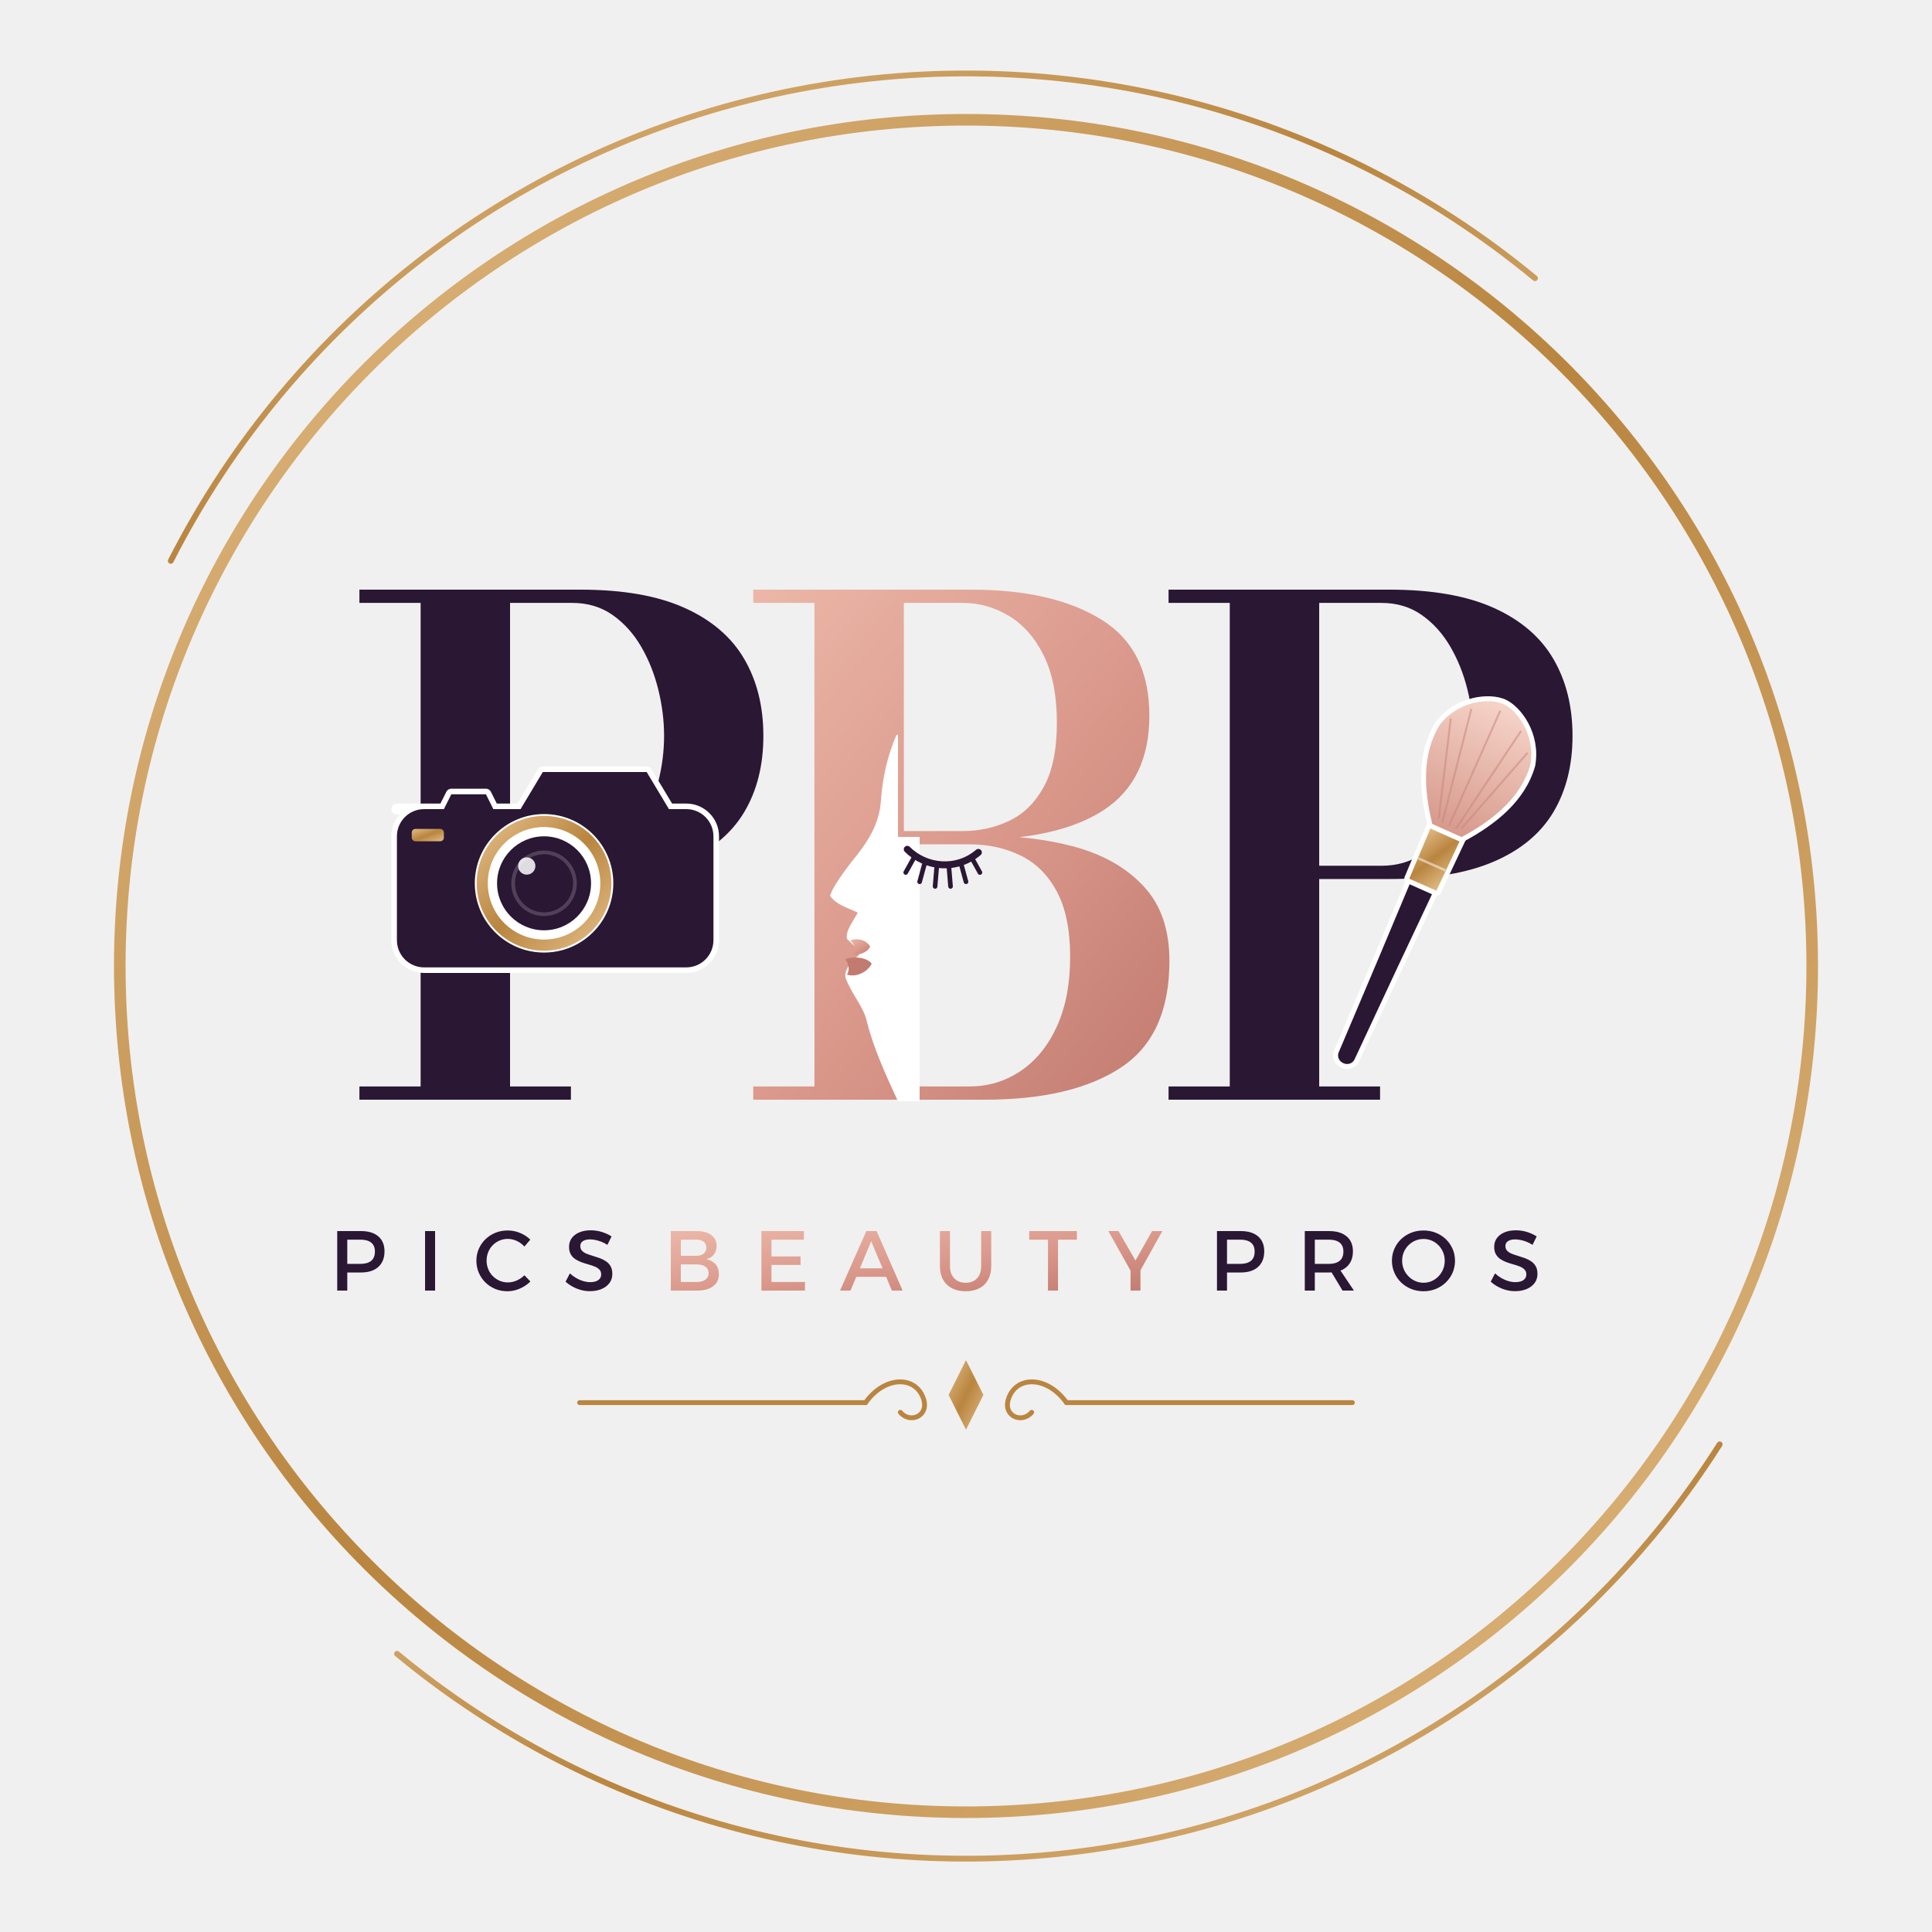
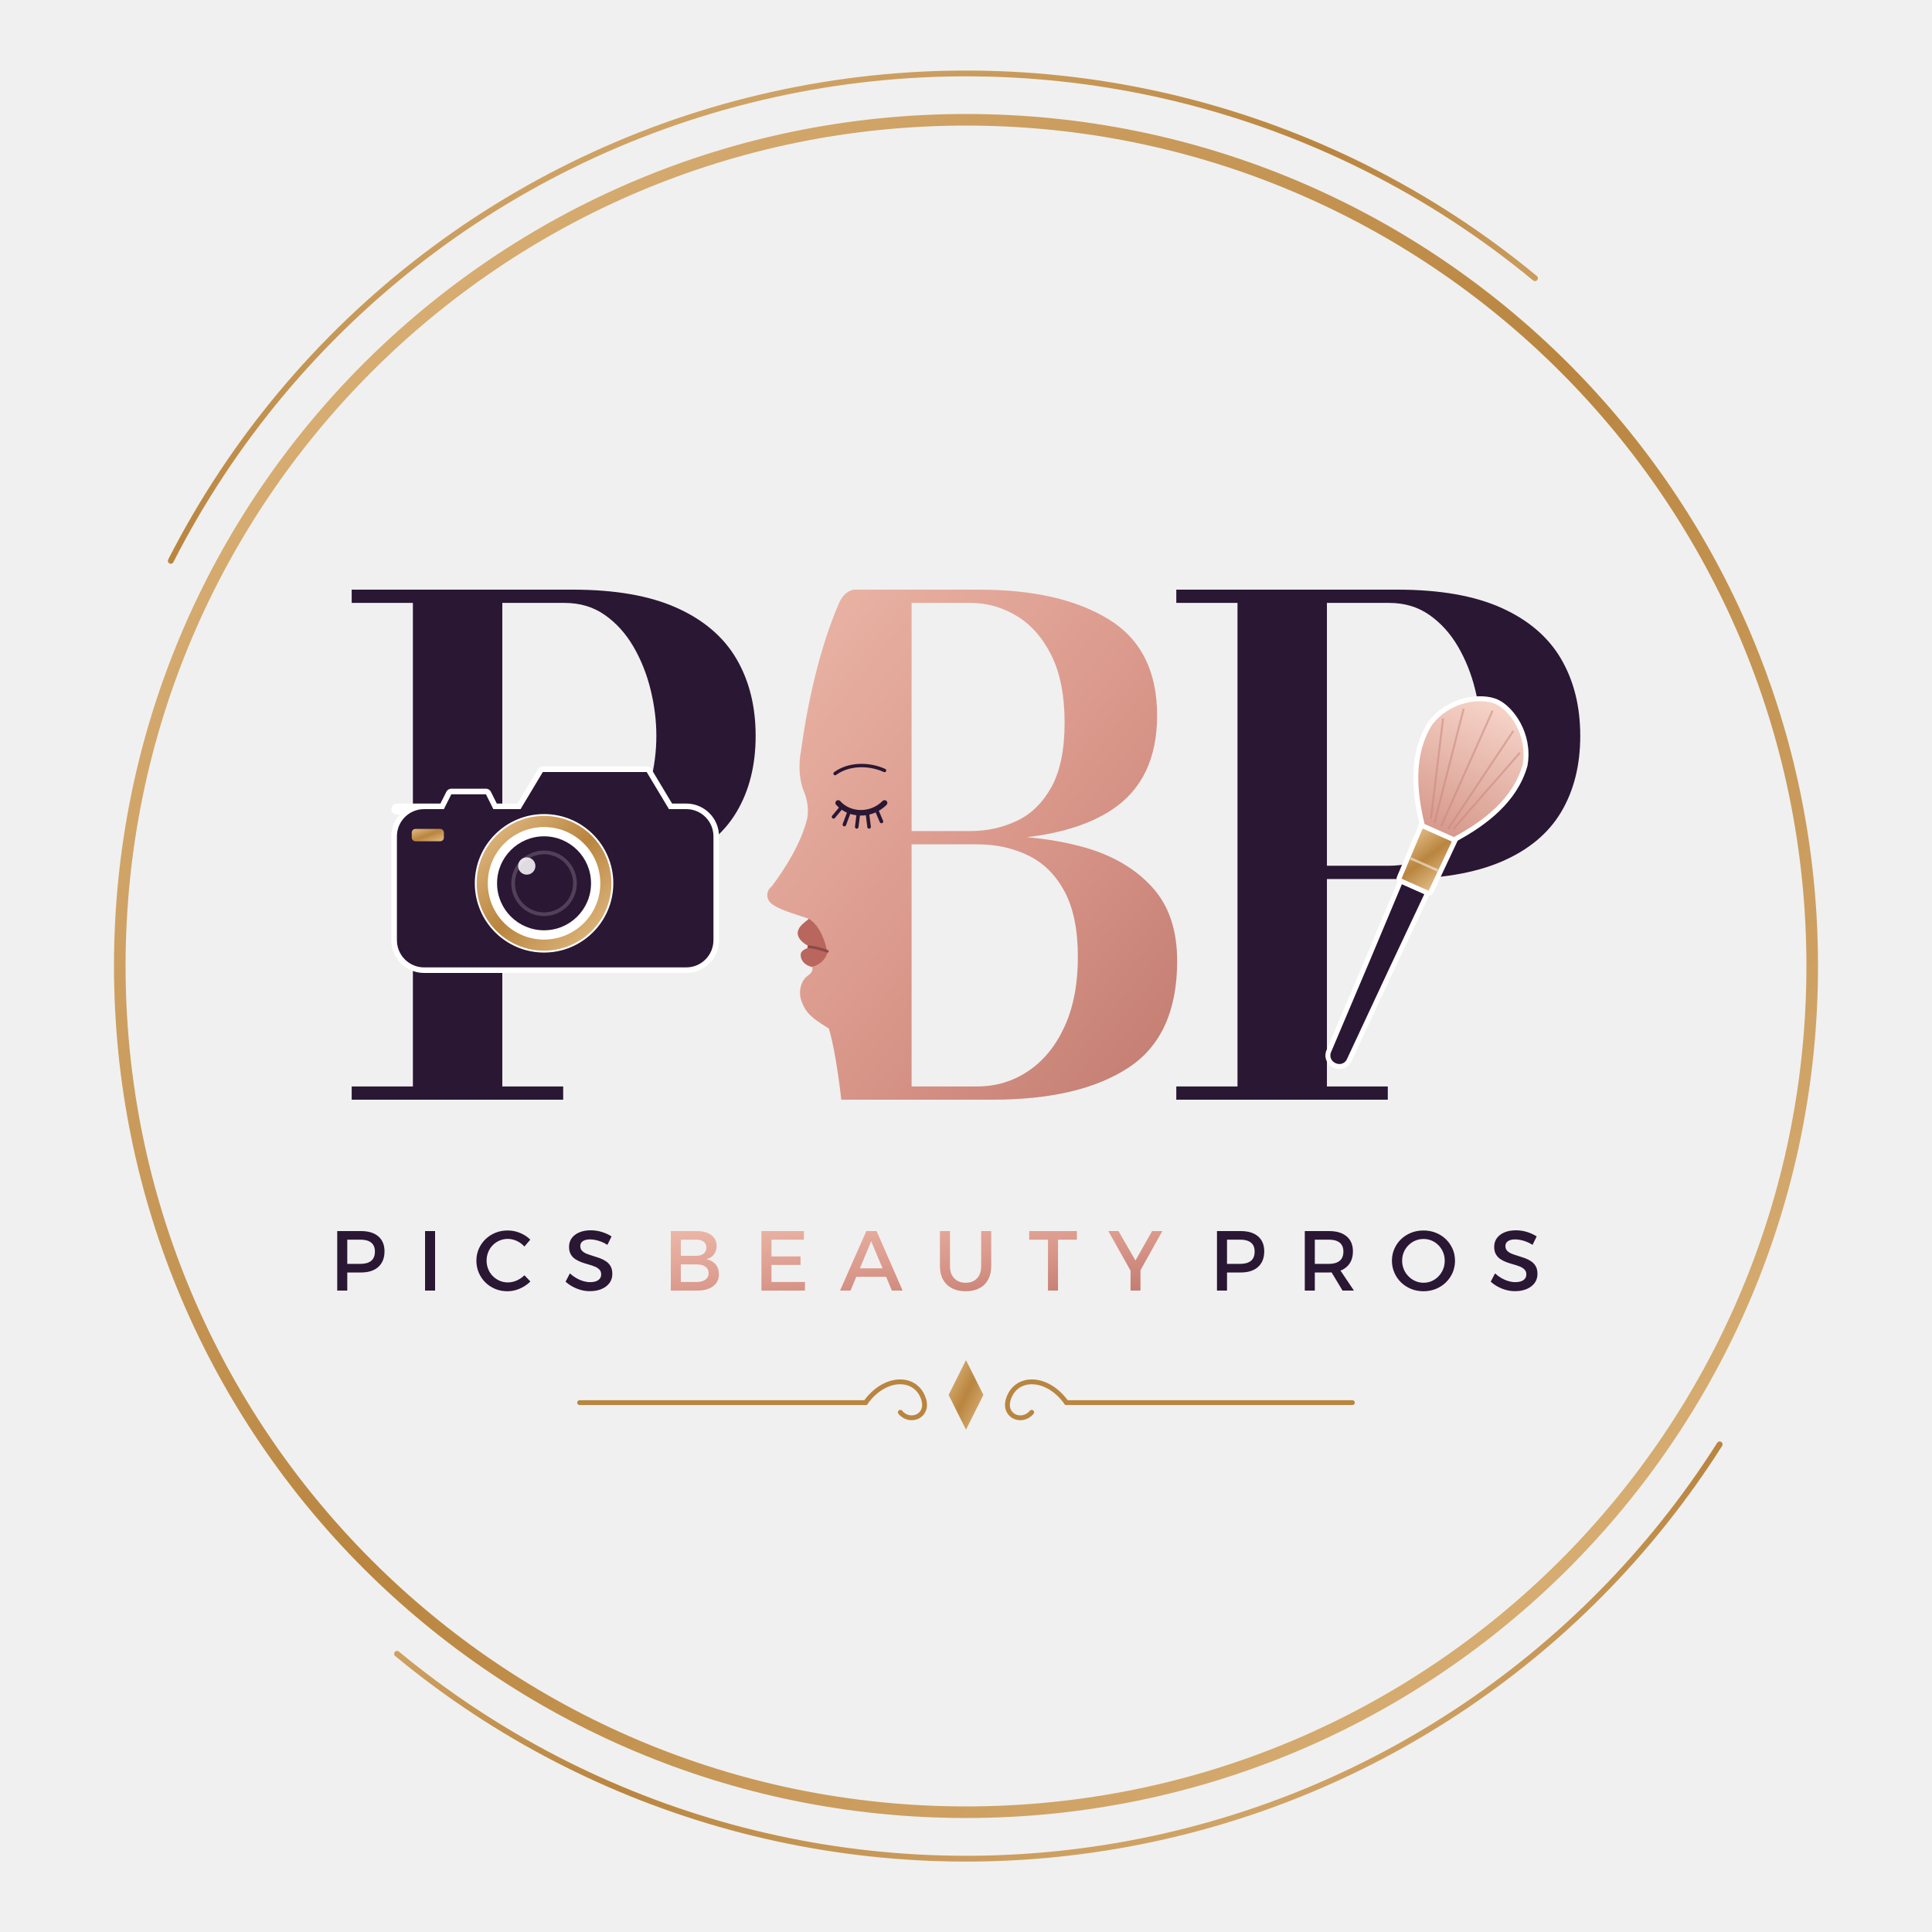
<svg xmlns="http://www.w3.org/2000/svg" viewBox="0 0 1000 1000" role="img" aria-label="Pics Beauty Pros">
  <defs>
    <linearGradient id="pbp-rose" x1="0" y1="0" x2="1" y2="1">
      <stop offset="0" stop-color="#EBB7A8" />
      <stop offset=".55" stop-color="#D9978A" />
      <stop offset="1" stop-color="#C27B70" />
    </linearGradient>
    <linearGradient id="pbp-gold" x1="0" y1="0" x2="1" y2="1">
      <stop offset="0" stop-color="#E2BC86" />
      <stop offset=".5" stop-color="#B9853F" />
      <stop offset="1" stop-color="#E2BC86" />
    </linearGradient>
    <linearGradient id="pbp-bristle" x1="0" y1="0" x2="0" y2="1">
      <stop offset="0" stop-color="#F6D3C8" />
      <stop offset="1" stop-color="#D79A8D" />
    </linearGradient>
  </defs>
  <circle cx="500" cy="500" r="438" fill="none" stroke="url(#pbp-gold)" stroke-width="6" />
  <path fill="none" stroke="url(#pbp-gold)" stroke-width="3" stroke-linecap="round" d="M 88.4 290.3 A 462 462 0 0 1 794.5 144" />
  <path fill="none" stroke="url(#pbp-gold)" stroke-width="3" stroke-linecap="round" d="M 890.1 747.6 A 462 462 0 0 1 205.5 856" />
  <g transform="translate(500 438) scale(.8) translate(-500 -476)">
-     <g transform="translate(96.1 0)">
+     <g transform="translate(91.1 0)">
      <path d="M11.44 310L154.44 310Q195.58 310 221.76 321.77Q247.94 333.54 260.37 354.77Q272.80 376 272.80 404.60L272.80 404.60Q272.80 433.20 260.37 453.99Q247.94 474.78 221.76 486Q195.58 497.22 154.44 497.22L154.44 497.22L108.90 497.22L108.90 631.42L148.28 631.42L148.28 640L11.44 640L11.44 631.42L51.04 631.42L51.04 318.58L11.44 318.58L11.44 310ZM108.90 318.58L108.90 488.64L149.16 488.64Q164.12 488.64 175.23 481.16Q186.34 473.68 193.71 461.36Q201.08 449.04 204.82 434.19Q208.56 419.34 208.56 404.60L208.56 404.60Q208.56 389.86 204.82 374.68Q201.08 359.50 193.71 346.85Q186.34 334.20 175.23 326.39Q164.12 318.58 149.16 318.58L149.16 318.58L108.90 318.58Z" fill="#2A1734" />
-       <path d="M416.06 640L266.24 640L266.24 631.42L305.84 631.42L305.84 318.58L266.24 318.58L266.24 310L407.26 310Q460.06 310 491.30 329.25Q522.54 348.50 522.54 391.40L522.54 391.40Q522.54 433.20 493.06 452.56L493.06 452.56Q472.16 466.20 438.28 470.16L438.28 470.16Q458.52 471.92 476.34 476.98L476.34 476.98Q503.40 484.90 519.46 502.61Q535.52 520.32 535.52 550.24L535.52 550.24Q535.52 598.64 503.95 619.32Q472.38 640 416.06 640L416.06 640ZM363.70 474.78L363.70 631.42L406.16 631.42Q424.42 631.42 439.27 621.41Q454.12 611.40 462.70 592.59Q471.28 573.78 471.28 547.60Q471.28 521.42 462.70 505.36Q454.12 489.30 439.27 482.04Q424.42 474.78 406.16 474.78L406.16 474.78L363.70 474.78ZM363.70 318.58L363.70 466.20L401.76 466.20Q417.82 466.20 431.79 459.60Q445.76 453 454.23 437.60Q462.70 422.20 462.70 396.02Q462.70 369.84 454.23 352.68Q445.76 335.52 431.79 327.05Q417.82 318.58 401.76 318.58L401.76 318.58L363.70 318.58Z" fill="url(#pbp-rose)" />
-       <path d="M534.96 310L677.96 310Q719.10 310 745.28 321.77Q771.46 333.54 783.89 354.77Q796.32 376 796.32 404.60L796.32 404.60Q796.32 433.20 783.89 453.99Q771.46 474.78 745.28 486Q719.10 497.22 677.96 497.22L677.96 497.22L632.42 497.22L632.42 631.42L671.80 631.42L671.80 640L534.96 640L534.96 631.42L574.56 631.42L574.56 318.58L534.96 318.58L534.96 310ZM632.42 318.58L632.42 488.64L672.68 488.64Q687.64 488.64 698.75 481.16Q709.86 473.68 717.23 461.36Q724.60 449.04 728.34 434.19Q732.08 419.34 732.08 404.60L732.08 404.60Q732.08 389.86 728.34 374.68Q724.60 359.50 717.23 346.85Q709.86 334.20 698.75 326.39Q687.64 318.58 672.68 318.58L672.68 318.58L632.42 318.58Z" fill="#2A1734" />
+       <path d="M426.1 640.0L328.2 640.0C326.2 622.0 323.2 604.0 320.2 594.0C314.2 590.0 306.2 586.0 303.2 578.0C300.2 572.0 301.2 564.0 306.2 560.0C309.2 558.0 310.2 556.0 309.2 554.0C304.2 553.0 301.2 549.0 302.2 545.0C303.2 543.0 306.2 542.0 308.2 541.0C303.2 539.0 299.2 535.0 300.2 531.0C301.2 527.0 305.2 525.0 307.2 523.0C302.2 521.0 290.2 518.0 284.2 514.0C279.2 511.0 279.2 505.0 283.2 502.0C292.2 490.0 302.2 474.0 306.2 458.0C307.2 452.0 306.2 446.0 304.2 441.0C301.2 434.0 300.2 424.0 302.2 414.0C306.2 384.0 314.2 348.0 326.2 320.0C328.2 315.0 331.2 311.0 336.2 310.0L417.26 310Q470.06 310 501.30 329.25Q532.54 348.50 532.54 391.40L532.54 391.40Q532.54 433.20 503.06 452.56L503.06 452.56Q482.16 466.20 448.28 470.16L448.28 470.16Q468.52 471.92 486.34 476.98L486.34 476.98Q513.40 484.90 529.46 502.61Q545.52 520.32 545.52 550.24L545.52 550.24Q545.52 598.64 513.95 619.32Q482.38 640 426.06 640L426.06 640ZM373.70 474.78L373.70 631.42L416.16 631.42Q434.42 631.42 449.27 621.41Q464.12 611.40 472.70 592.59Q481.28 573.78 481.28 547.60Q481.28 521.42 472.70 505.36Q464.12 489.30 449.27 482.04Q434.42 474.78 416.16 474.78L416.16 474.78L373.70 474.78ZM373.70 318.58L373.70 466.20L411.76 466.20Q427.82 466.20 441.79 459.60Q455.76 453 464.23 437.60Q472.70 422.20 472.70 396.02Q472.70 369.84 464.23 352.68Q455.76 335.52 441.79 327.05Q427.82 318.58 411.76 318.58L411.76 318.58L373.70 318.58Z" fill="url(#pbp-rose)" />
+       <path d="M544.96 310L687.96 310Q729.10 310 755.28 321.77Q781.46 333.54 793.89 354.77Q806.32 376 806.32 404.60L806.32 404.60Q806.32 433.20 793.89 453.99Q781.46 474.78 755.28 486Q729.10 497.22 687.96 497.22L687.96 497.22L642.42 497.22L642.42 631.42L681.80 631.42L681.80 640L544.96 640L544.96 631.42L584.56 631.42L584.56 318.58L544.96 318.58L544.96 310ZM642.42 318.58L642.42 488.64L682.68 488.64Q697.64 488.64 708.75 481.16Q719.86 473.68 727.23 461.36Q734.60 449.04 738.34 434.19Q742.08 419.34 742.08 404.60L742.08 404.60Q742.08 389.86 738.34 374.68Q734.60 359.50 727.23 346.85Q719.86 334.20 708.75 326.39Q697.64 318.58 682.68 318.58L682.68 318.58L642.42 318.58Z" fill="#2A1734" />
+       <path fill="#B9675E" d="M307.2 523 C305.2 525 301.2 527 300.2 531 C299.2 535 303.2 539 308.2 541 C306.2 542 303.2 543 302.2 545 C301.2 549 304.2 553 309.2 554 C314.2 553 318.2 549 319.2 545 C318.2 538 314.2 527 307.2 523 Z" />
+       <path fill="none" stroke="#8E4A45" stroke-width="1.8" stroke-linecap="round" d="M307.2 541 C311.2 541.5 315.2 542.5 319.2 544" />
+       <path fill="none" stroke="#2A1734" stroke-width="2.2" stroke-linecap="round" d="M324.2 429 C332.2 423 345.2 422 356.2 427" />
+       <path fill="none" stroke="#2A1734" stroke-width="3.6" stroke-linecap="round" d="M326.2 448 C333.2 456 347.2 457 356.2 448" />
+       <g stroke="#2A1734" stroke-width="2.3" stroke-linecap="round" fill="none">
+         <path d="M328.2 451 l-5 6" />
+         <path d="M333.2 454 l-3 8" />
+         <path d="M339.2 455.5 l-1 8" />
+         <path d="M345.2 455.5 l1 8" />
+         <path d="M351.2 453 l3 7" />
+       </g>
    </g>
    <g transform="translate(227 500) scale(.8) translate(-227 -500)">
      <g stroke="#FFFFFF" stroke-width="9" paint-order="stroke" stroke-linejoin="round">
        <path fill="#2A1734" d="M108 440 h38 l6 -12 h28 l6 12 h22 l18 -30 h84 l18 30 h14 a22 22 0 0 1 22 22 v84 a22 22 0 0 1 -22 22 h-212 a22 22 0 0 1 -22 -22 v-84 a22 22 0 0 1 22 -22 z" />
      </g>
      <circle cx="227" cy="500" r="56" fill="#FFFFFF" />
      <circle cx="227" cy="500" r="50" fill="none" stroke="url(#pbp-gold)" stroke-width="9" />
      <circle cx="227" cy="500" r="38" fill="#2A1734" />
      <circle cx="227" cy="500" r="25" fill="none" stroke="#fff" stroke-opacity=".18" stroke-width="3" />
      <circle cx="213" cy="486" r="7" fill="#fff" fill-opacity=".85" />
      <rect x="120" y="456" width="26" height="10" rx="3" fill="url(#pbp-gold)" />
    </g>
-     <path fill="#FFFFFF" d="M455 404 C449 418 446 432 445 446 C444 462 436 474 426 486 C420 494 414 502 412 508 C416 514 424 516 430 519 C426 526 422 531 423 536 C427 540 431 543 431 546 C427 550 421 555 422 561 C426 572 434 580 436 590 C440 606 448 624 456 641 L470 641 L470 470 L456 470 L456 404 Z" />
-     <path fill="url(#pbp-rose)" d="M425 537 C430 535 436 537 438 541 C436 545 430 547 425 546 C428 544 429 540 425 537 Z" />
-     <path fill="#C27B70" d="M422 549 C428 547 436 548 439 552 C436 558 428 561 423 559 C425 556 424 552 422 549 Z" />
-     <path fill="none" stroke="#2A1734" stroke-width="4.5" stroke-linecap="round" d="M462 478 C474 490 494 492 508 480" />
-     <g stroke="#2A1734" stroke-width="3" stroke-linecap="round" fill="none">
-       <path d="M466 484 l-5 9" />
-       <path d="M473 488 l-3 11" />
-       <path d="M481 490 l-1 12" />
-       <path d="M489 490 l1 12" />
-       <path d="M497 488 l3 11" />
-       <path d="M504 484 l5 9" />
-     </g>
-     <g transform="translate(746.1 612) rotate(24) scale(.8)">
+     <g transform="translate(741.1 612) rotate(24) scale(.8)">
      <g stroke="#FFFFFF" stroke-width="8" paint-order="stroke" stroke-linejoin="round">
        <path fill="#2A1734" d="M-7 0 C-8 -60 -9 -110 -10 -152 L10 -152 C9 -110 8 -60 7 0 C6 8 -6 8 -7 0 Z" />
        <path fill="url(#pbp-gold)" d="M-12 -152 L12 -152 L13 -200 L-13 -200 Z" />
        <path fill="url(#pbp-bristle)" d="M-13 -200 C-30 -222 -44 -248 -40 -276 C-34 -300 -12 -312 0 -312 C12 -312 34 -300 40 -276 C44 -248 30 -222 13 -200 Z" />
      </g>
      <g stroke="#C9877B" stroke-opacity=".55" stroke-width="1.6" fill="none">
        <path d="M0 -204 L0 -306" />
        <path d="M-6 -204 L-22 -298" />
        <path d="M6 -204 L22 -298" />
        <path d="M-10 -206 L-34 -284" />
        <path d="M10 -206 L34 -284" />
      </g>
      <path d="M-12 -170 h24" stroke="#fff" stroke-opacity=".5" stroke-width="2" />
    </g>
  </g>
  <path d="M174.55 637.20L186.83 637.20Q192.64 637.20 195.83 639.95Q199.02 642.70 199.02 647.67L199.02 647.67Q199.02 652.86 195.83 655.75Q192.64 658.63 186.83 658.63L186.83 658.63L179.75 658.63L179.75 668L174.55 668L174.55 637.20ZM179.75 654.18L186.61 654.18Q190.17 654.18 192.11 652.62Q194.05 651.06 194.05 647.80L194.05 647.80Q194.05 644.68 192.11 643.16Q190.17 641.64 186.61 641.64L186.61 641.64L179.75 641.64L179.75 654.18ZM220.01 668L220.01 637.20L225.20 637.20L225.20 668L220.01 668ZM274.48 641.64L271.44 645.21Q269.77 643.36 267.48 642.30Q265.19 641.25 262.86 641.25L262.86 641.25Q260.57 641.25 258.57 642.11Q256.57 642.96 255.05 644.50Q253.53 646.04 252.70 648.09Q251.86 650.14 251.86 652.51L251.86 652.51Q251.86 654.84 252.70 656.89Q253.53 658.94 255.05 660.48Q256.57 662.02 258.57 662.90Q260.57 663.78 262.86 663.78L262.86 663.78Q265.19 663.78 267.44 662.79Q269.68 661.80 271.44 660.08L271.44 660.08L274.52 663.29Q272.98 664.83 271.02 665.98Q269.07 667.12 266.93 667.74Q264.80 668.35 262.60 668.35L262.60 668.35Q259.21 668.35 256.31 667.14Q253.40 665.93 251.22 663.78Q249.05 661.62 247.81 658.74Q246.58 655.86 246.58 652.56L246.58 652.56Q246.58 649.26 247.81 646.42Q249.05 643.58 251.27 641.42Q253.49 639.27 256.42 638.08Q259.34 636.89 262.77 636.89L262.77 636.89Q264.97 636.89 267.09 637.46Q269.20 638.04 271.09 639.09Q272.98 640.15 274.48 641.64L274.48 641.64ZM316.54 639.97L314.39 644.33Q312.71 643.27 311.09 642.66Q309.46 642.04 308.01 641.78Q306.55 641.51 305.37 641.51L305.37 641.51Q303.08 641.51 301.71 642.39Q300.35 643.27 300.35 644.94L300.35 644.94Q300.35 646.44 301.25 647.39Q302.15 648.33 303.63 648.93Q305.10 649.52 306.88 650.05Q308.67 650.58 310.43 651.21Q312.19 651.85 313.68 652.86Q315.18 653.88 316.06 655.44Q316.94 657 316.94 659.38L316.94 659.38Q316.94 662.10 315.44 664.11Q313.95 666.11 311.33 667.21Q308.71 668.31 305.32 668.31L305.32 668.31Q302.90 668.31 300.61 667.67Q298.33 667.03 296.32 665.93Q294.32 664.83 292.74 663.38L292.74 663.38L294.98 659.11Q296.57 660.56 298.35 661.58Q300.13 662.59 301.96 663.12Q303.78 663.64 305.41 663.64L305.41 663.64Q308.14 663.64 309.66 662.59Q311.17 661.53 311.17 659.64L311.17 659.64Q311.17 658.10 310.27 657.15Q309.37 656.21 307.90 655.59Q306.42 654.98 304.64 654.49Q302.86 654.01 301.08 653.37Q299.29 652.73 297.82 651.76Q296.35 650.80 295.44 649.26Q294.54 647.72 294.54 645.34L294.54 645.34Q294.54 642.74 295.95 640.83Q297.36 638.92 299.89 637.86Q302.42 636.80 305.76 636.80L305.76 636.80Q308.75 636.80 311.57 637.68Q314.39 638.56 316.54 639.97L316.54 639.97Z" fill="#2A1734" />
  <path d="M347.21 637.20L360.59 637.20Q363.80 637.20 366.11 638.12Q368.42 639.05 369.67 640.76Q370.93 642.48 370.93 644.90L370.93 644.90Q370.93 647.50 369.47 649.34Q368.02 651.19 365.51 651.76L365.51 651.76Q368.59 652.29 370.35 654.36Q372.11 656.43 372.11 659.55L372.11 659.55Q372.11 662.19 370.75 664.08Q369.39 665.98 366.88 666.99Q364.37 668 360.89 668L360.89 668L347.21 668L347.21 637.20ZM352.40 650.00L360.32 650.00Q362.79 650.00 364.19 648.88Q365.60 647.76 365.60 645.74L365.60 645.74Q365.60 643.76 364.19 642.68Q362.79 641.60 360.32 641.64L360.32 641.64L352.40 641.64L352.40 650.00ZM352.40 663.56L360.32 663.56Q363.36 663.60 365.07 662.39Q366.79 661.18 366.79 658.94L366.79 658.94Q366.79 656.82 365.07 655.61Q363.36 654.40 360.32 654.45L360.32 654.45L352.40 654.45L352.40 663.56ZM394.11 668L394.11 637.20L416.11 637.20L416.11 641.64L399.31 641.64L399.31 650.31L414.35 650.31L414.35 654.71L399.31 654.71L399.31 663.56L416.64 663.56L416.64 668L394.11 668ZM434.81 668L448.41 637.20L453.73 637.20L467.20 668L461.65 668L458.66 660.87L443.22 660.87L440.23 668L434.81 668ZM445.07 656.47L456.81 656.47L450.92 642.44L445.07 656.47ZM491.71 637.20L491.71 655.37Q491.71 659.38 493.91 661.66Q496.11 663.95 499.85 663.95L499.85 663.95Q503.54 663.95 505.70 661.69Q507.85 659.42 507.85 655.37L507.85 655.37L507.85 637.20L513.05 637.20L513.05 655.37Q513.05 659.38 511.46 662.30Q509.88 665.23 506.91 666.79Q503.94 668.35 499.85 668.35L499.85 668.35Q495.71 668.35 492.72 666.79Q489.73 665.23 488.12 662.30Q486.51 659.38 486.51 655.37L486.51 655.37L486.51 637.20L491.71 637.20ZM532.71 641.64L532.71 637.20L557.40 637.20L557.40 641.64L547.63 641.64L547.63 668L542.44 668L542.44 641.64L532.71 641.64ZM585.16 657.66L573.68 637.20L578.91 637.20L587.71 652.42L596.34 637.20L601.62 637.20L590.31 657.48L590.31 668L585.16 668L585.16 657.66Z" fill="url(#pbp-rose)" />
  <path d="M629.91 637.20L642.19 637.20Q647.99 637.20 651.18 639.95Q654.37 642.70 654.37 647.67L654.37 647.67Q654.37 652.86 651.18 655.75Q647.99 658.63 642.19 658.63L642.19 658.63L635.10 658.63L635.10 668L629.91 668L629.91 637.20ZM635.10 654.18L641.97 654.18Q645.53 654.18 647.47 652.62Q649.40 651.06 649.40 647.80L649.40 647.80Q649.40 644.68 647.47 643.16Q645.53 641.64 641.97 641.64L641.97 641.64L635.10 641.64L635.10 654.18ZM675.36 637.20L687.86 637.20Q693.80 637.20 697.03 639.95Q700.27 642.70 700.27 647.67L700.27 647.67Q700.27 652.86 697.05 655.72L697.05 655.72Q695.69 656.96 693.84 657.66L693.84 657.66L700.79 668L694.90 668L689.22 658.58Q688.56 658.63 687.86 658.63L687.86 658.63L680.55 658.63L680.55 668L675.36 668L675.36 637.20ZM680.55 654.18L687.86 654.18Q691.42 654.18 693.38 652.62Q695.34 651.06 695.34 647.80L695.34 647.80Q695.34 644.68 693.38 643.16Q691.42 641.64 687.86 641.64L687.86 641.64L680.55 641.64L680.55 654.18ZM736.79 636.89L736.79 636.89Q740.22 636.89 743.19 638.08Q746.16 639.27 748.38 641.42Q750.60 643.58 751.86 646.42Q753.11 649.26 753.11 652.56L753.11 652.56Q753.11 655.86 751.86 658.74Q750.60 661.62 748.38 663.78Q746.16 665.93 743.19 667.14Q740.22 668.35 736.79 668.35L736.79 668.35Q733.35 668.35 730.38 667.14Q727.41 665.93 725.19 663.78Q722.97 661.62 721.72 658.74Q720.46 655.86 720.46 652.56L720.46 652.56Q720.46 649.26 721.72 646.40Q722.97 643.54 725.19 641.40Q727.41 639.27 730.38 638.08Q733.35 636.89 736.79 636.89ZM736.83 641.29L736.83 641.29Q734.54 641.29 732.54 642.15Q730.54 643.01 729.00 644.55Q727.46 646.09 726.60 648.13Q725.74 650.18 725.74 652.56L725.74 652.56Q725.74 654.93 726.62 657Q727.50 659.07 729.04 660.63Q730.58 662.19 732.58 663.07Q734.59 663.95 736.83 663.95L736.83 663.95Q739.07 663.95 741.08 663.07Q743.08 662.19 744.57 660.63Q746.07 659.07 746.93 657Q747.79 654.93 747.79 652.56L747.79 652.56Q747.79 650.18 746.93 648.13Q746.07 646.09 744.57 644.55Q743.08 643.01 741.08 642.15Q739.07 641.29 736.83 641.29ZM795.39 639.97L793.24 644.33Q791.57 643.27 789.94 642.66Q788.31 642.04 786.86 641.78Q785.41 641.51 784.22 641.51L784.22 641.51Q781.93 641.51 780.57 642.39Q779.20 643.27 779.20 644.94L779.20 644.94Q779.20 646.44 780.10 647.39Q781.01 648.33 782.48 648.93Q783.95 649.52 785.74 650.05Q787.52 650.58 789.28 651.21Q791.04 651.85 792.53 652.86Q794.03 653.88 794.91 655.44Q795.79 657 795.79 659.38L795.79 659.38Q795.79 662.10 794.29 664.11Q792.80 666.11 790.18 667.21Q787.56 668.31 784.17 668.31L784.17 668.31Q781.75 668.31 779.47 667.67Q777.18 667.03 775.18 665.93Q773.17 664.83 771.59 663.38L771.59 663.38L773.83 659.11Q775.42 660.56 777.20 661.58Q778.98 662.59 780.81 663.12Q782.63 663.64 784.26 663.64L784.26 663.64Q786.99 663.64 788.51 662.59Q790.03 661.53 790.03 659.64L790.03 659.64Q790.03 658.10 789.12 657.15Q788.22 656.21 786.75 655.59Q785.27 654.98 783.49 654.49Q781.71 654.01 779.93 653.37Q778.15 652.73 776.67 651.76Q775.20 650.80 774.30 649.26Q773.39 647.72 773.39 645.34L773.39 645.34Q773.39 642.74 774.80 640.83Q776.21 638.92 778.74 637.86Q781.27 636.80 784.61 636.80L784.61 636.80Q787.61 636.80 790.42 637.68Q793.24 638.56 795.39 639.97L795.39 639.97Z" fill="#2A1734" />
  <g fill="none" stroke="#B9853F" stroke-width="2.5" stroke-linecap="round">
    <path d="M300 726 H448" />
    <path d="M552 726 H700" />
    <path d="M448 726 c10 -14 26 -14 30 -2 c3 9 -7 13 -12 7" />
    <path d="M552 726 c-10 -14 -26 -14 -30 -2 c-3 9 7 13 12 7" />
  </g>
  <path fill="url(#pbp-gold)" d="M500 704 L509 722 L500 740 L491 722 Z" />
</svg>
